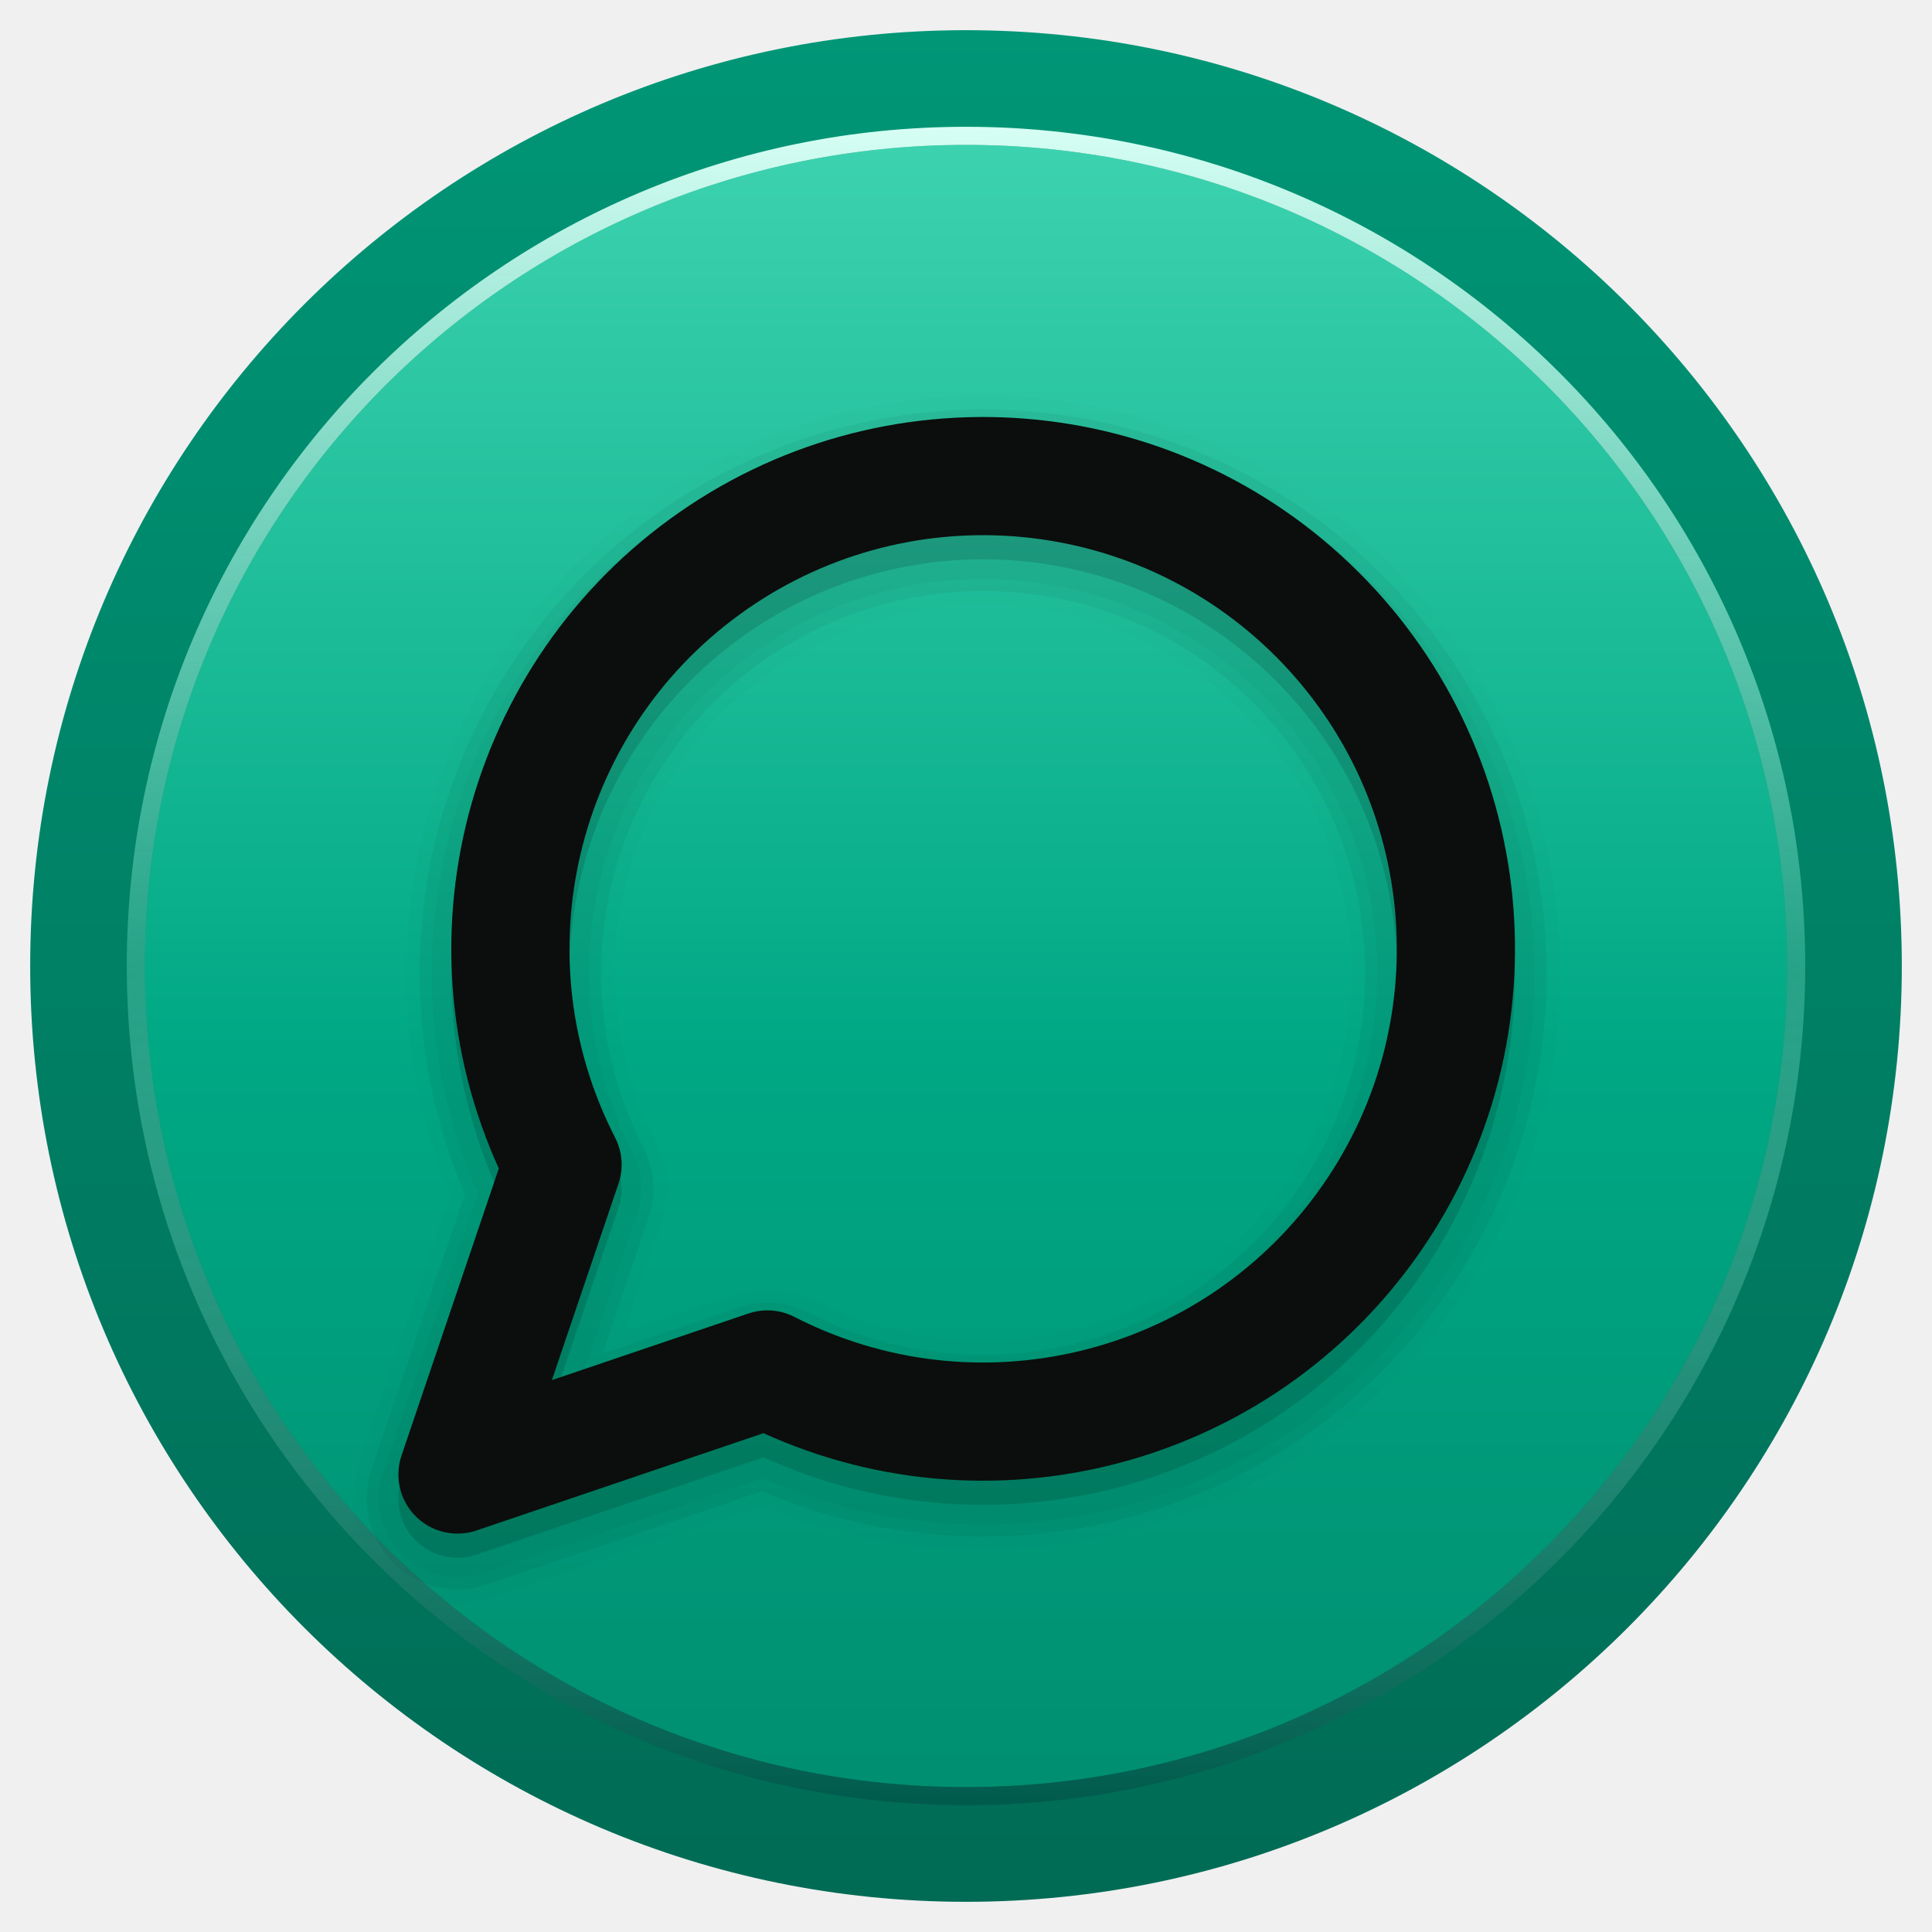
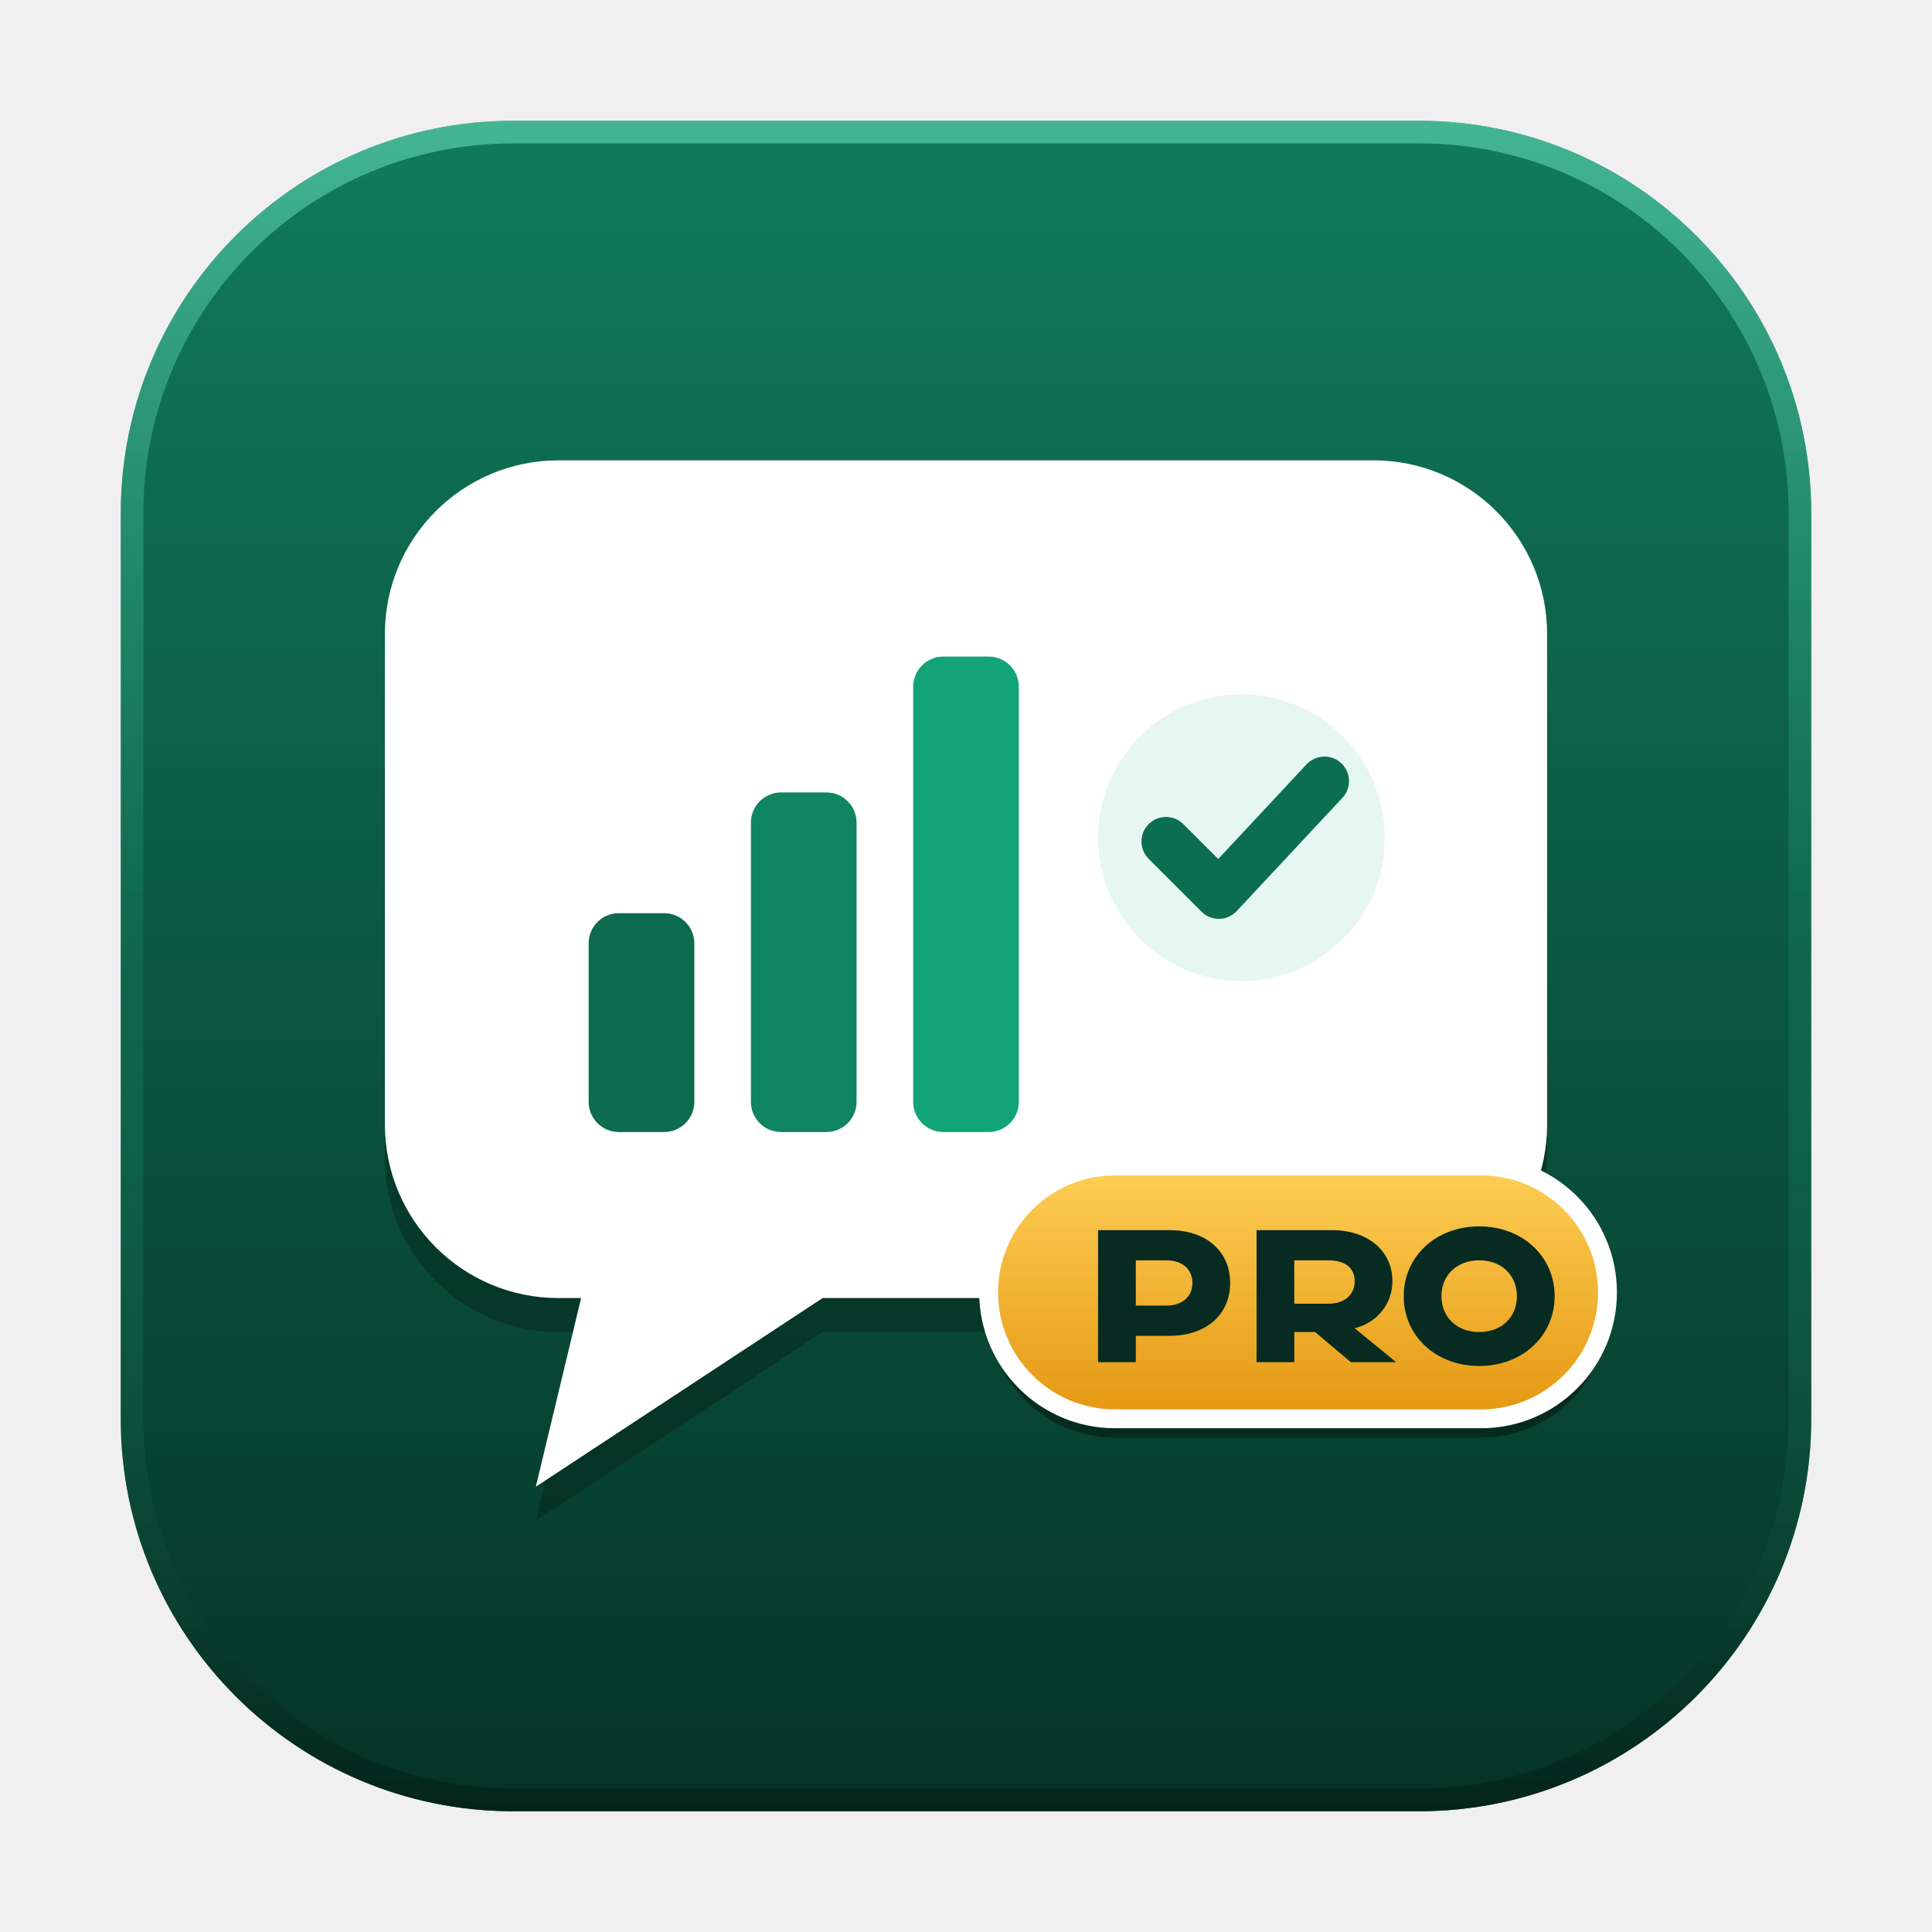
- <svg xmlns="http://www.w3.org/2000/svg" viewBox="0 0 128 128" width="128" height="128">
+ <svg xmlns="http://www.w3.org/2000/svg" viewBox="0 0 1024 1024" width="1024" height="1024">
  <defs>
-     <linearGradient id="b" x1="0" y1="2" x2="0" y2="126" gradientUnits="userSpaceOnUse">
-       <stop offset="0" stop-color="#009676" />
-       <stop offset="1" stop-color="#006b55" />
+     <linearGradient id="bg" x1="512" y1="64" x2="512" y2="960" gradientUnits="userSpaceOnUse">
+       <stop offset="0" stop-color="#117a5b" />
+       <stop offset="0.55" stop-color="#0a543e" />
+       <stop offset="1" stop-color="#053325" />
    </linearGradient>
-     <linearGradient id="f" x1="0" y1="8" x2="0" y2="120" gradientUnits="userSpaceOnUse">
-       <stop offset="0" stop-color="#3ed3b0" />
-       <stop offset="0.55" stop-color="#00a884" />
-       <stop offset="1" stop-color="#008e70" />
+     <linearGradient id="rim" x1="512" y1="64" x2="512" y2="960" gradientUnits="userSpaceOnUse">
+       <stop offset="0" stop-color="#6ee7c2" stop-opacity="0.55" />
+       <stop offset="0.5" stop-color="#1f9d77" stop-opacity="0.2" />
+       <stop offset="1" stop-color="#032017" stop-opacity="0.8" />
    </linearGradient>
-     <linearGradient id="r" x1="0" y1="8" x2="0" y2="120" gradientUnits="userSpaceOnUse">
-       <stop offset="0" stop-color="#d9fff5" />
-       <stop offset="0.5" stop-color="#6fe3c8" stop-opacity="0.35" />
-       <stop offset="1" stop-color="#00574a" stop-opacity="0.9" />
+     <linearGradient id="pro" x1="680" y1="610" x2="680" y2="750" gradientUnits="userSpaceOnUse">
+       <stop offset="0" stop-color="#ffd25a" />
+       <stop offset="1" stop-color="#e59812" />
    </linearGradient>
  </defs>
-   <circle cx="64" cy="64" r="62" fill="url(#b)" />
-   <circle cx="64" cy="64" r="54.4" fill="url(#f)" />
-   <circle cx="64" cy="64" r="55" fill="none" stroke="url(#r)" stroke-width="1.2" />
-   <g transform="translate(0 1.6)">
-     <g transform="translate(23.35 21.13) scale(3.48)" fill="none" stroke="#000" stroke-linecap="round" stroke-linejoin="round">
-       <path d="M7.9 20A9 9 0 1 0 4 16.1L2 22Z" stroke-width="2.25" stroke-opacity="0.131" />
-       <path d="M7.9 20A9 9 0 1 0 4 16.1L2 22Z" stroke-width="2.997" stroke-opacity="0.029" />
-       <path d="M7.9 20A9 9 0 1 0 4 16.1L2 22Z" stroke-width="3.457" stroke-opacity="0.047" />
-       <path d="M7.9 20A9 9 0 1 0 4 16.1L2 22Z" stroke-width="3.974" stroke-opacity="0.013" />
-     </g>
-   </g>
-   <g transform="translate(23.35 21.13) scale(3.48)" fill="none" stroke="#0b0e0c" stroke-width="2.25" stroke-linecap="round" stroke-linejoin="round">
-     <path d="M7.9 20A9 9 0 1 0 4 16.1L2 22Z" />
+   <rect x="64" y="64" width="896" height="896" rx="208" fill="url(#bg)" />
+   <rect x="70" y="70" width="884" height="884" rx="202" fill="none" stroke="url(#rim)" stroke-width="12" />
+   <path d="M296 244 H728 A92 92 0 0 1 820 336 V596 A92 92 0 0 1 728 688 H436 L284 788 L308 688 H296 A92 92 0 0 1 204 596 V336 A92 92 0 0 1 296 244 Z" fill="#032017" fill-opacity="0.42" transform="translate(0 18)" />
+   <path d="M296 244 H728 A92 92 0 0 1 820 336 V596 A92 92 0 0 1 728 688 H436 L284 788 L308 688 H296 A92 92 0 0 1 204 596 V336 A92 92 0 0 1 296 244 Z" fill="#ffffff" />
+   <rect x="312" y="484" width="56" height="116" rx="16" fill="#0d6b4f" />
+   <rect x="398" y="420" width="56" height="180" rx="16" fill="#0f8562" />
+   <rect x="484" y="348" width="56" height="252" rx="16" fill="#12a378" />
+   <circle cx="658" cy="444" r="76" fill="#e6f7f1" />
+   <path d="M618 446 L646 474 L702 414" fill="none" stroke="#0b6e50" stroke-width="26" stroke-linecap="round" stroke-linejoin="round" />
+   <rect x="524" y="618" width="328" height="134" rx="67" fill="#052b1f" transform="translate(0 10)" />
+   <rect x="524" y="618" width="328" height="134" rx="67" fill="url(#pro)" stroke="#ffffff" stroke-width="10" />
+   <g fill="#072b20">
+     <path d="M582 652 H620 C639 652 652 663 652 680 C652 697 639 708 620 708 H602 V722 H582 Z M602 668 V692 H618 C627 692 632 687 632 680 C632 673 627 668 618 668 Z" />
+     <path d="M666 652 H706 C725 652 738 663 738 679 C738 691 730 701 718 704 L740 722 H716 L697 706 H686 V722 H666 Z M686 668 V691 H704 C713 691 718 686 718 679 C718 672 713 668 704 668 Z" />
+     <path d="M784 650 C807 650 824 666 824 687 C824 708 807 724 784 724 C761 724 744 708 744 687 C744 666 761 650 784 650 Z M784 668 C772 668 764 676 764 687 C764 698 772 706 784 706 C796 706 804 698 804 687 C804 676 796 668 784 668 Z" />
  </g>
</svg>
